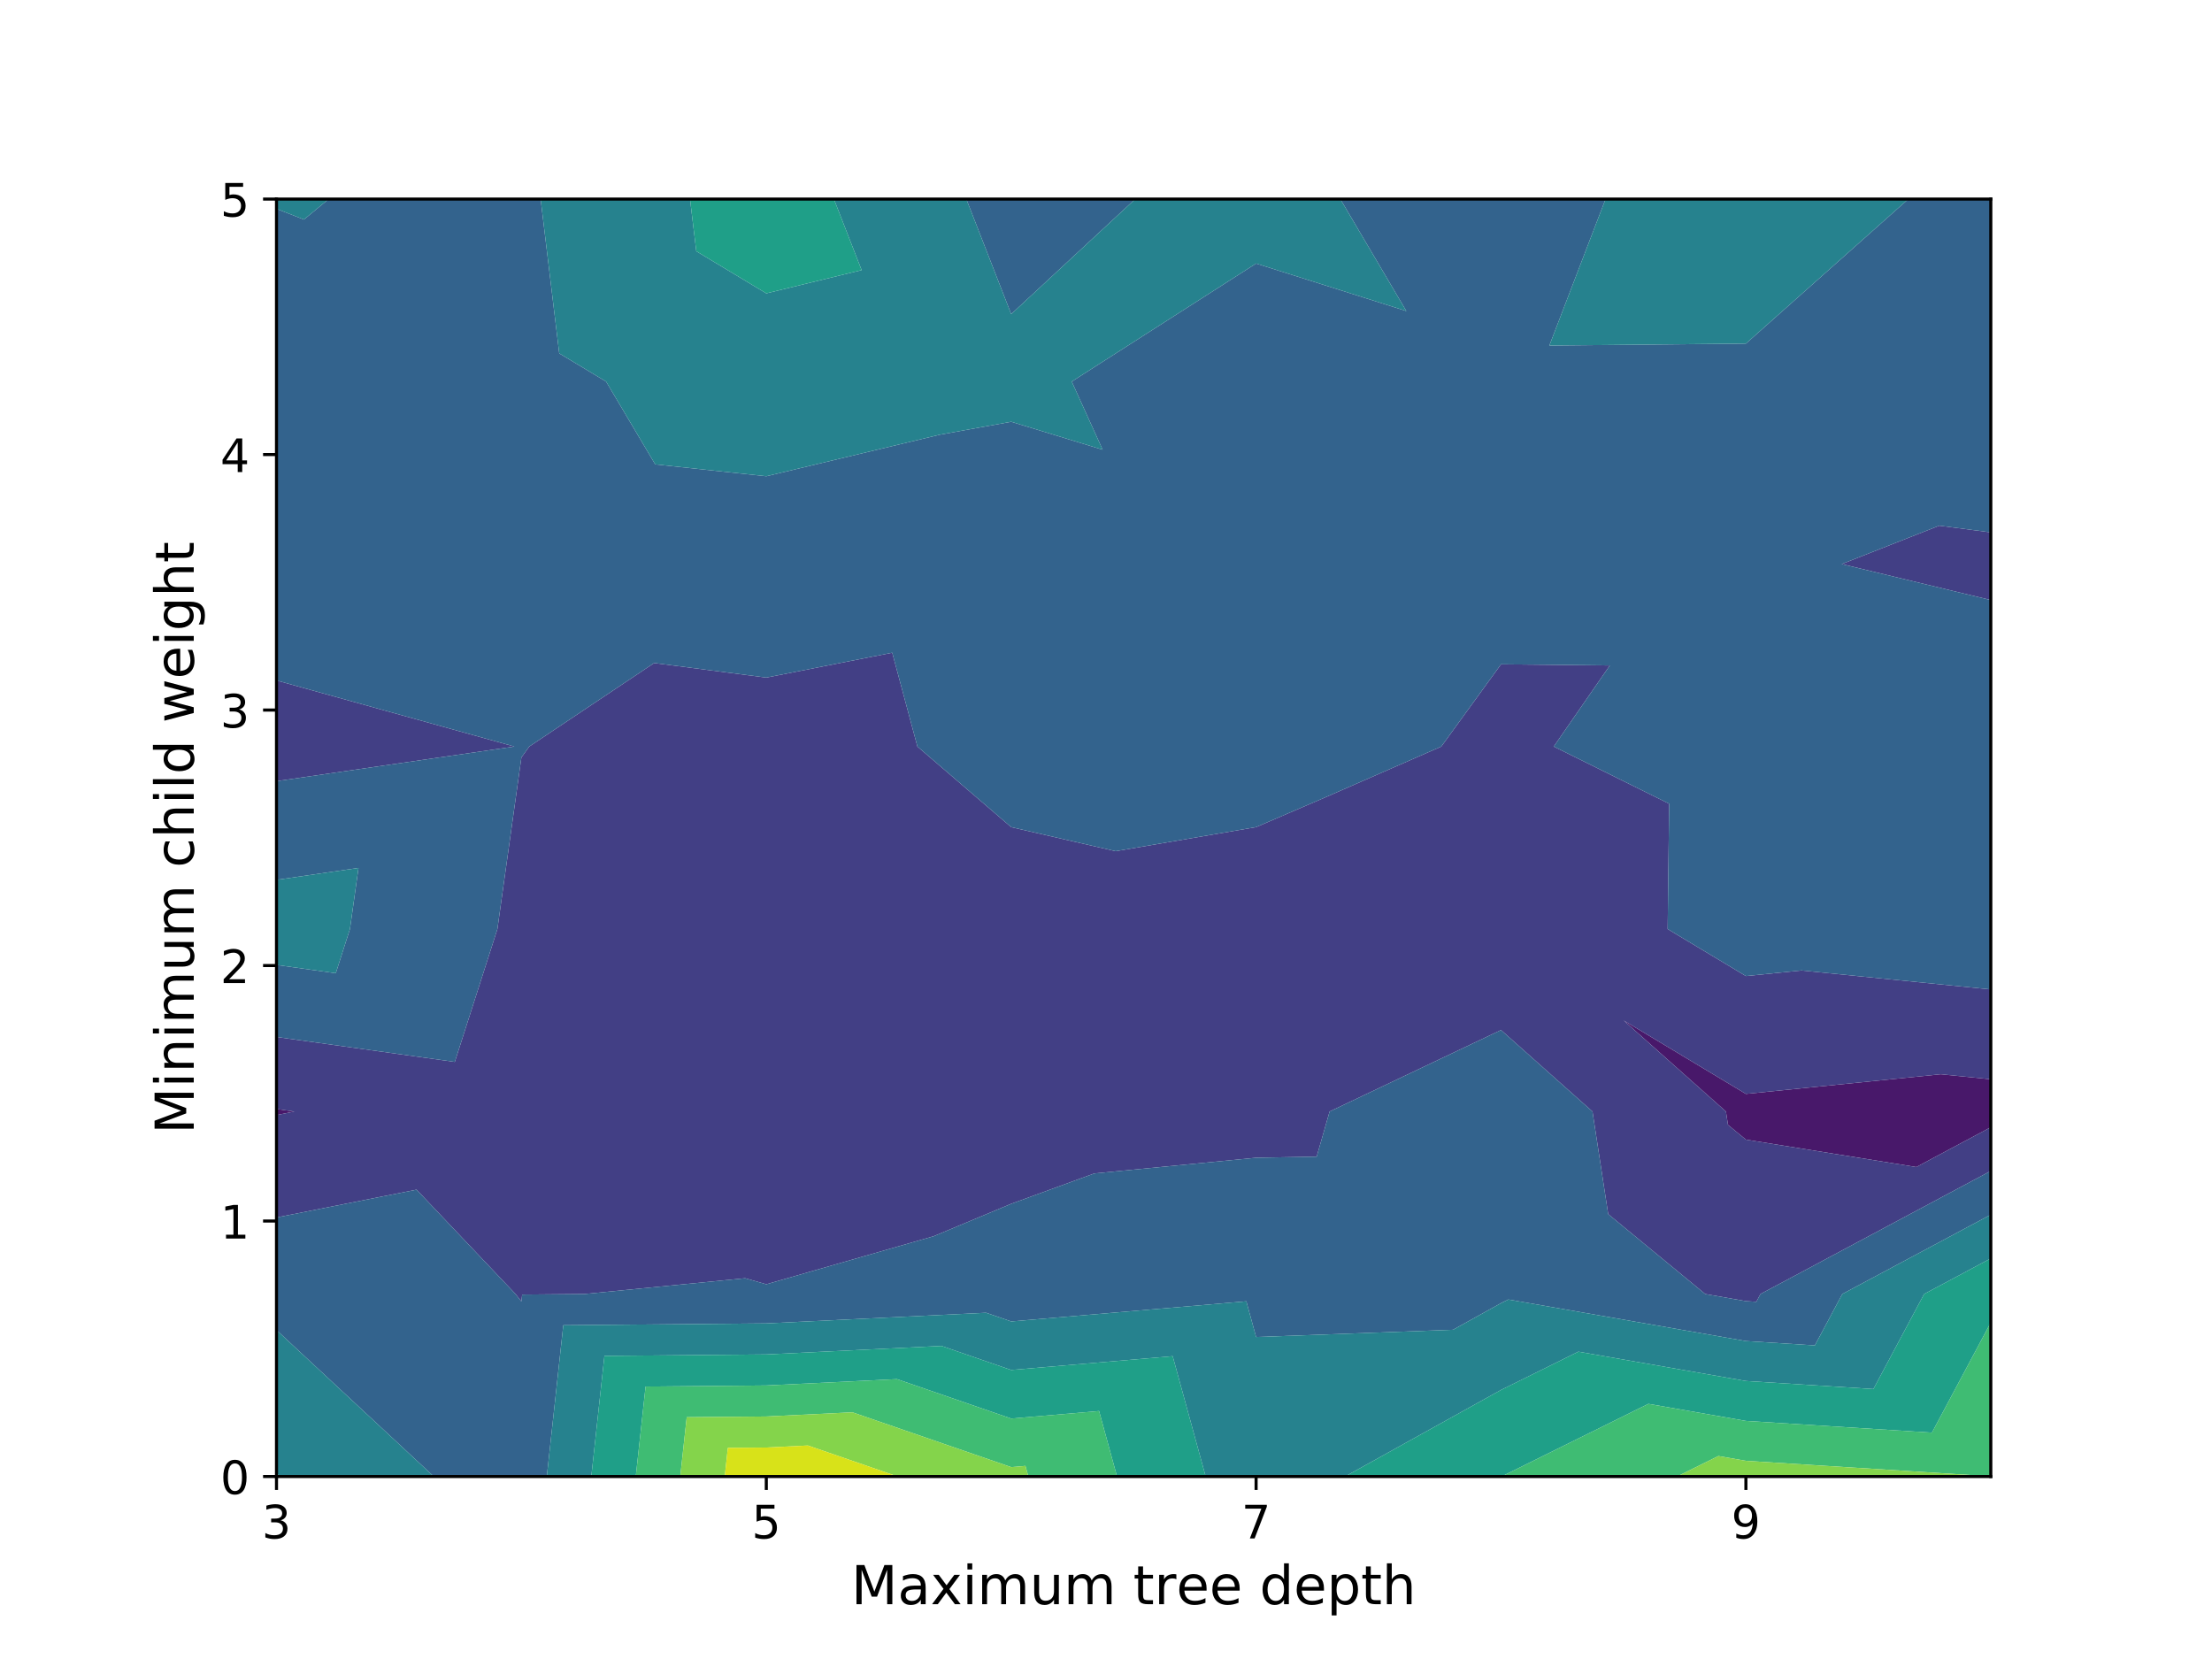
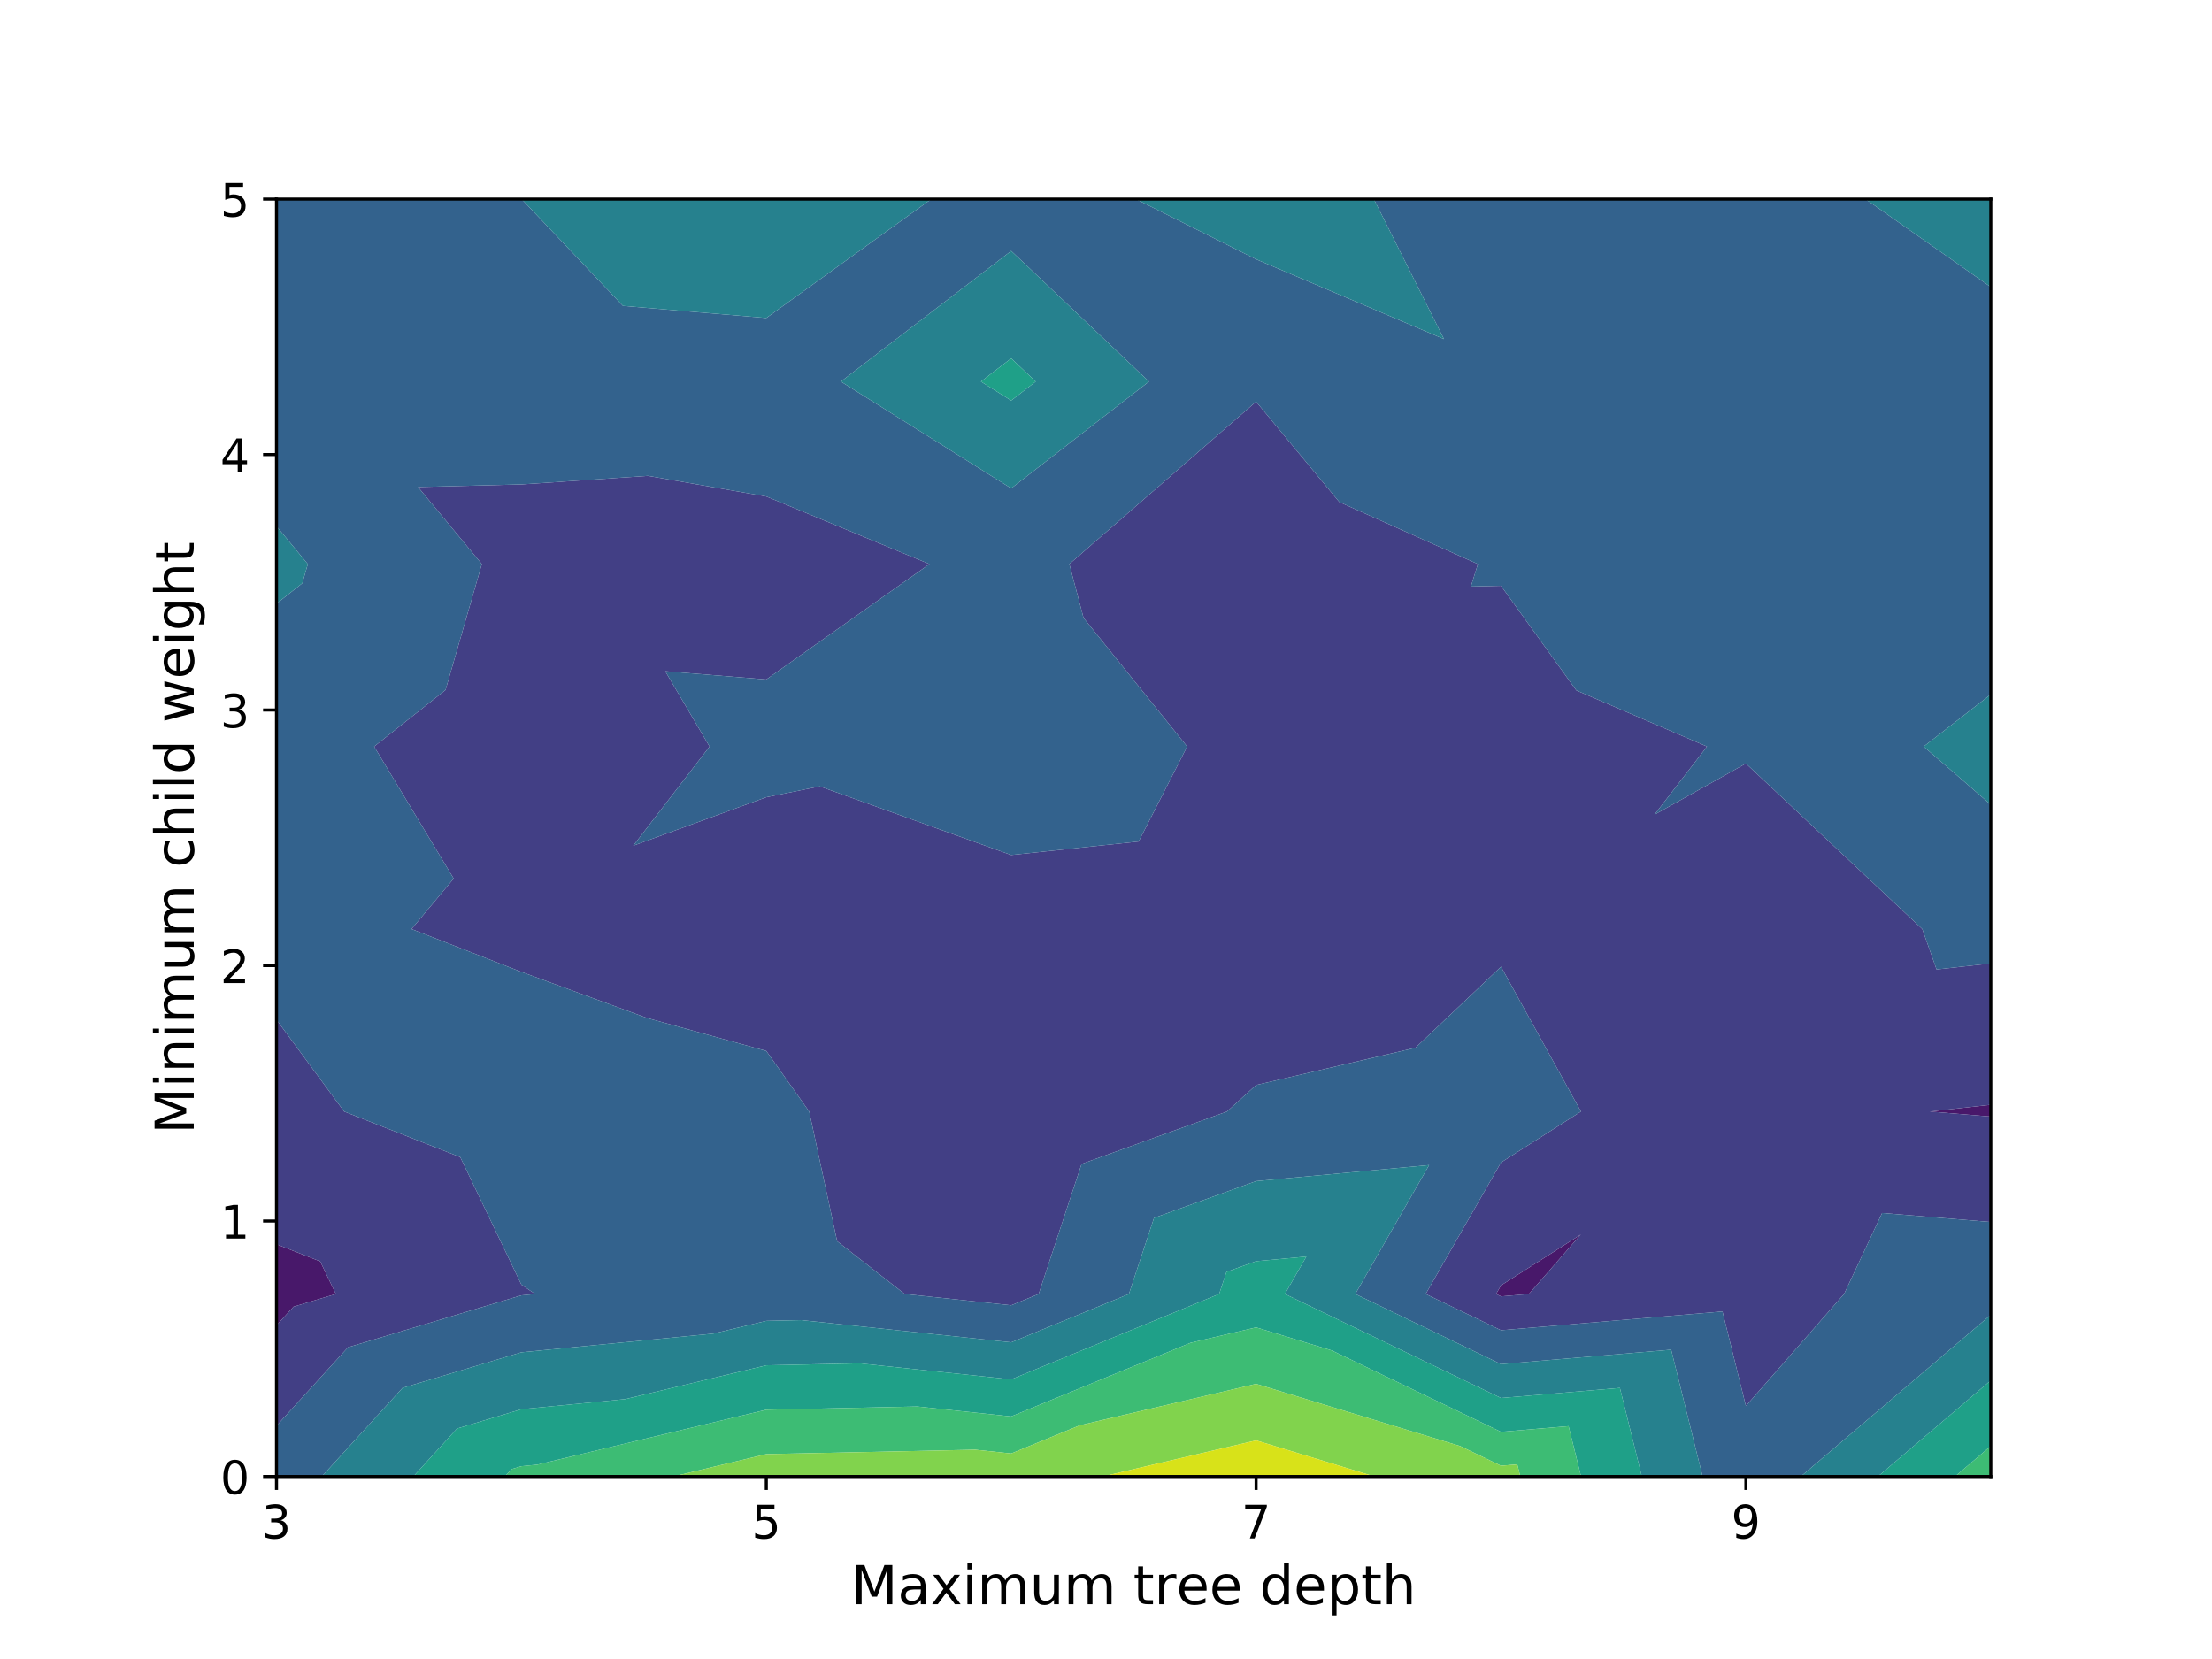
<svg xmlns="http://www.w3.org/2000/svg" xmlns:xlink="http://www.w3.org/1999/xlink" height="432pt" version="1.1" viewBox="0 0 576 432" width="576pt">
  <defs>
    <style type="text/css">
*{stroke-linecap:butt;stroke-linejoin:round;}
  </style>
  </defs>
  <g id="figure_1">
    <g id="patch_1">
      <path d="M 0 432  L 576 432  L 576 0  L 0 0  z " style="fill:#ffffff;" />
    </g>
    <g id="axes_1">
      <g id="patch_2">
        <path d="M 72 384.48  L 518.4 384.48  L 518.4 51.84  L 72 51.84  z " style="fill:#ffffff;" />
      </g>
      <g id="PathCollection_1">
-         <path clip-path="url(#p5f73f8775d)" d="M 72 290.367  L 76.664 289.44  L 72 288.788  L 72 289.44  M 518.4 281.039  L 505.373 279.733  L 454.629 284.851  L 422.803 265.725  L 449.432 289.44  L 449.964 292.916  L 454.629 296.755  L 499.007 303.891  L 518.4 293.529  L 518.4 289.44  " style="fill:#48186a;" />
+         <path clip-path="url(#p8f14a80e13)" d="M 518.4 287.677  L 502.528 289.44  L 518.4 290.755  L 518.4 289.44  M 72 345.126  L 76.432 340.263  L 87.452 336.96  L 83.385 328.476  L 72 324.006  L 72 336.96  M 411.627 321.483  L 390.857 334.725  L 389.577 336.96  L 390.857 337.576  L 398.122 336.96  " style="fill:#48186a;" />
      </g>
      <g id="PathCollection_2">
-         <path clip-path="url(#p5f73f8775d)" d="M 518.4 138.628  L 504.983 136.882  L 479.577 146.88  L 518.4 156.254  L 518.4 146.88  M 72 203.412  L 133.942 194.4  L 72 177.186  L 72 194.4  M 72 288.788  L 76.664 289.44  L 72 290.367  L 72 317.034  L 108.469 309.785  L 134.244 336.96  L 135.771 338.909  L 135.968 337.106  L 152.17 336.96  L 194.026 332.849  L 199.543 334.423  L 243.118 321.911  L 263.314 313.468  L 284.954 305.565  L 327.086 301.473  L 342.856 301.191  L 346.228 289.44  L 390.857 268.225  L 414.679 289.44  L 418.772 316.159  L 444.039 336.96  L 454.629 338.813  L 457.344 338.984  L 458.425 336.96  L 518.4 304.914  L 518.4 293.529  L 499.007 303.891  L 454.629 296.755  L 449.964 292.916  L 449.432 289.44  L 422.803 265.725  L 454.629 284.851  L 505.373 279.733  L 518.4 281.039  L 518.4 257.646  L 469.101 252.704  L 454.629 254.164  L 434.255 241.92  L 434.643 209.293  L 404.595 194.4  L 419.197 173.282  L 390.857 172.988  L 375.307 194.4  L 344.934 207.7  L 327.086 215.378  L 290.521 221.647  L 263.314 215.386  L 238.891 194.4  L 232.332 169.967  L 199.543 176.443  L 170.349 172.646  L 137.813 194.4  L 135.771 197.243  L 129.522 241.92  L 118.432 276.52  L 72 270.026  " style="fill:#423f85;" />
+         <path clip-path="url(#p8f14a80e13)" d="M 518.4 290.755  L 502.528 289.44  L 518.4 287.677  L 518.4 250.875  L 504.277 252.444  L 500.562 241.92  L 454.629 198.82  L 430.811 212.148  L 444.505 194.4  L 410.474 179.782  L 390.857 152.541  L 383.013 152.725  L 384.842 146.88  L 348.759 130.73  L 327.086 104.6  L 278.457 146.88  L 282.156 160.92  L 309.135 194.4  L 296.501 219.13  L 263.314 222.645  L 213.461 204.772  L 199.543 207.599  L 164.887 220.225  L 184.771 194.4  L 173.229 174.792  L 199.543 176.935  L 242.027 146.88  L 199.543 129.282  L 168.714 123.908  L 135.771 126.145  L 108.857 126.824  L 125.471 146.88  L 116.014 179.678  L 97.421 194.4  L 118.141 228.783  L 107.159 241.92  L 135.771 253.084  L 168.467 265.077  L 199.543 273.665  L 210.713 289.44  L 217.987 323.216  L 235.583 336.96  L 263.314 339.896  L 270.464 336.96  L 281.641 303.096  L 319.508 289.44  L 327.086 282.549  L 368.578 272.838  L 390.857 251.723  L 411.68 289.44  L 390.857 302.716  L 371.248 336.96  L 390.857 346.396  L 448.526 341.507  L 454.629 366.117  L 480.193 336.96  L 490.092 315.866  L 518.4 318.211  M 72 324.006  L 83.385 328.476  L 87.452 336.96  L 76.432 340.263  L 72 345.126  L 72 371.275  L 90.625 350.839  L 135.771 337.309  L 139.355 336.96  L 135.771 334.53  L 119.844 301.308  L 89.617 289.44  L 72 265.544  L 72 289.44  M 398.122 336.96  L 390.857 337.576  L 389.577 336.96  L 390.857 334.725  L 411.627 321.483  " style="fill:#423f85;" />
      </g>
      <g id="PathCollection_3">
-         <path clip-path="url(#p5f73f8775d)" d="M 518.4 156.254  L 479.577 146.88  L 504.983 136.882  L 518.4 138.628  L 518.4 99.36  L 518.4 51.84  L 496.932 51.84  L 454.629 89.473  L 403.451 89.975  L 418.081 51.84  L 390.857 51.84  L 349.018 51.84  L 366.204 80.99  L 327.086 68.617  L 279.079 99.36  L 287.12 117.099  L 263.314 109.823  L 244.759 113.186  L 199.543 124.014  L 170.614 120.917  L 157.826 99.36  L 145.626 92.017  L 140.779 51.84  L 135.771 51.84  L 85.59 51.84  L 79.149 57.167  L 72 54.383  L 72 99.36  L 72 146.88  L 72 177.186  L 133.942 194.4  L 72 203.412  L 72 229.117  L 93.35 226.011  L 91.124 241.92  L 87.437 253.423  L 72 251.264  L 72 270.026  L 118.432 276.52  L 129.522 241.92  L 135.771 197.243  L 137.813 194.4  L 170.349 172.646  L 199.543 176.443  L 232.332 169.967  L 238.891 194.4  L 263.314 215.386  L 290.521 221.647  L 327.086 215.378  L 344.934 207.7  L 375.307 194.4  L 390.857 172.988  L 419.197 173.282  L 404.595 194.4  L 434.643 209.293  L 434.255 241.92  L 454.629 254.164  L 469.101 252.704  L 518.4 257.646  L 518.4 241.92  L 518.4 194.4  M 251.628 51.84  L 263.314 81.793  L 295.609 51.84  L 263.314 51.84  M 72 346.352  L 112.965 384.48  L 135.771 384.48  L 142.388 384.48  L 146.681 345.089  L 199.543 344.612  L 256.767 341.839  L 263.314 344.099  L 324.538 338.859  L 327.086 348.155  L 378.362 346.271  L 390.857 339.336  L 392.773 338.388  L 454.629 349.209  L 472.586 350.341  L 479.734 336.96  L 518.4 316.3  L 518.4 304.914  L 458.425 336.96  L 457.344 338.984  L 454.629 338.813  L 444.039 336.96  L 418.772 316.159  L 414.679 289.44  L 390.857 268.225  L 346.228 289.44  L 342.856 301.191  L 327.086 301.473  L 284.954 305.565  L 263.314 313.468  L 243.118 321.911  L 199.543 334.423  L 194.026 332.849  L 152.17 336.96  L 135.968 337.106  L 135.771 338.909  L 134.244 336.96  L 108.469 309.785  L 72 317.034  L 72 336.96  " style="fill:#33638d;" />
+         <path clip-path="url(#p8f14a80e13)" d="M 468.926 384.48  L 518.4 342.378  L 518.4 336.96  L 518.4 318.211  L 490.092 315.866  L 480.193 336.96  L 454.629 366.117  L 448.526 341.507  L 390.857 346.396  L 371.248 336.96  L 390.857 302.716  L 411.68 289.44  L 390.857 251.723  L 368.578 272.838  L 327.086 282.549  L 319.508 289.44  L 281.641 303.096  L 270.464 336.96  L 263.314 339.896  L 235.583 336.96  L 217.987 323.216  L 210.713 289.44  L 199.543 273.665  L 168.467 265.077  L 135.771 253.084  L 107.159 241.92  L 118.141 228.783  L 97.421 194.4  L 116.014 179.678  L 125.471 146.88  L 108.857 126.824  L 135.771 126.145  L 168.714 123.908  L 199.543 129.282  L 242.027 146.88  L 199.543 176.935  L 173.229 174.792  L 184.771 194.4  L 164.887 220.225  L 199.543 207.599  L 213.461 204.772  L 263.314 222.645  L 296.501 219.13  L 309.135 194.4  L 282.156 160.92  L 278.457 146.88  L 327.086 104.6  L 348.759 130.73  L 384.842 146.88  L 383.013 152.725  L 390.857 152.541  L 410.474 179.782  L 444.505 194.4  L 430.811 212.148  L 454.629 198.82  L 500.562 241.92  L 504.277 252.444  L 518.4 250.875  L 518.4 241.92  L 518.4 209.527  L 500.92 194.4  L 518.4 180.828  L 518.4 146.88  L 518.4 99.36  L 518.4 74.748  L 485.768 51.84  L 454.629 51.84  L 390.857 51.84  L 357.741 51.84  L 376.013 88.299  L 327.086 67.512  L 295.787 51.84  L 263.314 51.84  L 242.513 51.84  L 199.543 82.81  L 162.218 79.653  L 135.835 51.84  L 135.771 51.84  L 72 51.84  L 72 99.36  L 72 137.036  L 80.155 146.88  L 78.713 151.882  L 72 157.197  L 72 194.4  L 72 241.92  L 72 265.544  L 89.617 289.44  L 119.844 301.308  L 135.771 334.53  L 139.355 336.96  L 135.771 337.309  L 90.625 350.839  L 72 371.275  L 72 384.48  L 83.798 384.48  L 104.819 361.415  L 135.771 352.139  L 185.7 347.275  L 199.543 343.954  L 208.669 343.76  L 263.314 349.545  L 293.964 336.96  L 300.502 317.151  L 327.086 307.564  L 372.146 303.383  L 352.919 336.96  L 390.857 355.217  L 435.17 351.46  L 443.358 384.48  L 454.629 384.48  M 218.968 99.36  L 263.314 65.339  L 299.198 99.36  L 263.314 127.166  " style="fill:#33628d;" />
      </g>
      <g id="PathCollection_4">
-         <path clip-path="url(#p5f73f8775d)" d="M 418.081 51.84  L 403.451 89.975  L 454.629 89.473  L 496.932 51.84  L 454.629 51.84  M 295.609 51.84  L 263.314 81.793  L 251.628 51.84  L 217.15 51.84  L 224.367 70.338  L 199.543 76.393  L 181.316 65.422  L 179.678 51.84  L 140.779 51.84  L 145.626 92.017  L 157.826 99.36  L 170.614 120.917  L 199.543 124.014  L 244.759 113.186  L 263.314 109.823  L 287.12 117.099  L 279.079 99.36  L 327.086 68.617  L 366.204 80.99  L 349.018 51.84  L 327.086 51.84  M 72 54.383  L 79.149 57.167  L 85.59 51.84  L 72 51.84  M 72 251.264  L 87.437 253.423  L 91.124 241.92  L 93.35 226.011  L 72 229.117  L 72 241.92  M 72 383.509  L 73.043 384.48  L 112.965 384.48  L 72 346.352  M 153.972 384.48  L 157.394 353.072  L 199.543 352.692  L 245.17 350.481  L 263.314 356.743  L 305.367 353.144  L 313.955 384.48  L 327.086 384.48  L 350.249 384.48  L 390.857 361.941  L 411.006 351.974  L 454.629 359.605  L 487.828 361.699  L 501.042 336.96  L 518.4 327.685  L 518.4 316.3  L 479.734 336.96  L 472.586 350.341  L 454.629 349.209  L 392.773 338.388  L 390.857 339.336  L 378.362 346.271  L 327.086 348.155  L 324.538 338.859  L 263.314 344.099  L 256.767 341.839  L 199.543 344.612  L 146.681 345.089  L 142.388 384.48  " style="fill:#26828e;" />
+         <path clip-path="url(#p8f14a80e13)" d="M 488.999 384.48  L 518.4 359.46  L 518.4 342.378  L 468.926 384.48  M 518.4 180.828  L 500.92 194.4  L 518.4 209.527  L 518.4 194.4  M 485.768 51.84  L 518.4 74.748  L 518.4 51.84  M 295.787 51.84  L 327.086 67.512  L 376.013 88.299  L 357.741 51.84  L 327.086 51.84  M 135.835 51.84  L 162.218 79.653  L 199.543 82.81  L 242.513 51.84  L 199.543 51.84  M 72 157.197  L 78.713 151.882  L 80.155 146.88  L 72 137.036  L 72 146.88  M 107.63 384.48  L 119.012 371.992  L 135.771 366.969  L 162.805 364.335  L 199.543 355.523  L 223.763 355.008  L 263.314 359.194  L 317.465 336.96  L 319.364 331.206  L 327.086 328.421  L 340.174 327.207  L 334.59 336.96  L 390.857 364.037  L 421.814 361.412  L 427.533 384.48  L 443.358 384.48  L 435.17 351.46  L 390.857 355.217  L 352.919 336.96  L 372.146 303.383  L 327.086 307.564  L 300.502 317.151  L 293.964 336.96  L 263.314 349.545  L 208.669 343.76  L 199.543 343.954  L 185.7 347.275  L 135.771 352.139  L 104.819 361.415  L 83.798 384.48  M 263.314 127.166  L 299.198 99.36  L 263.314 65.339  L 218.968 99.36  M 255.43 99.36  L 263.314 93.311  L 269.694 99.36  L 263.314 104.304  " style="fill:#26818e;" />
      </g>
      <g id="PathCollection_5">
-         <path clip-path="url(#p5f73f8775d)" d="M 179.678 51.84  L 181.316 65.422  L 199.543 76.393  L 224.367 70.338  L 217.15 51.84  L 199.543 51.84  M 73.043 384.48  L 72 383.509  L 72 384.48  M 165.555 384.48  L 168.107 361.056  L 199.543 360.771  L 233.572 359.122  L 263.314 369.388  L 286.196 367.43  L 290.869 384.48  L 313.955 384.48  L 305.367 353.144  L 263.314 356.743  L 245.17 350.481  L 199.543 352.692  L 157.394 353.072  L 153.972 384.48  M 390.991 384.48  L 429.238 365.56  L 454.629 370.002  L 503.069 373.056  L 518.4 344.355  L 518.4 336.96  L 518.4 327.685  L 501.042 336.96  L 487.828 361.699  L 454.629 359.605  L 411.006 351.974  L 390.857 361.941  L 350.249 384.48  L 390.857 384.48  " style="fill:#1f9f88;" />
+         <path clip-path="url(#p8f14a80e13)" d="M 509.073 384.48  L 518.4 376.543  L 518.4 359.46  L 488.999 384.48  M 131.463 384.48  L 133.206 382.568  L 135.771 381.799  L 139.91 381.396  L 199.543 367.091  L 238.856 366.255  L 263.314 368.844  L 310.051 349.654  L 327.086 345.651  L 346.822 351.667  L 390.857 372.857  L 408.457 371.365  L 411.709 384.48  L 427.533 384.48  L 421.814 361.412  L 390.857 364.037  L 334.59 336.96  L 340.174 327.207  L 327.086 328.421  L 319.364 331.206  L 317.465 336.96  L 263.314 359.194  L 223.763 355.008  L 199.543 355.523  L 162.805 364.335  L 135.771 366.969  L 119.012 371.992  L 107.63 384.48  M 263.314 104.304  L 269.694 99.36  L 263.314 93.311  L 255.43 99.36  " style="fill:#1fa088;" />
      </g>
      <g id="PathCollection_6">
-         <path clip-path="url(#p5f73f8775d)" d="M 177.138 384.48  L 178.821 369.039  L 199.543 368.851  L 221.975 367.764  L 263.314 382.033  L 267.024 381.715  L 267.782 384.48  L 290.869 384.48  L 286.196 367.43  L 263.314 369.388  L 233.572 359.122  L 199.543 360.771  L 168.107 361.056  L 165.555 384.48  M 436.687 384.48  L 447.47 379.146  L 454.629 380.398  L 518.311 384.413  L 518.4 384.246  L 518.4 344.355  L 503.069 373.056  L 454.629 370.002  L 429.238 365.56  L 390.991 384.48  " style="fill:#3fbc73;" />
+         <path clip-path="url(#p8f14a80e13)" d="M 518.4 376.543  L 509.073 384.48  L 518.4 384.48  M 175.278 384.48  L 199.543 378.659  L 253.95 377.502  L 263.314 378.493  L 281.209 371.146  L 327.086 360.366  L 380.24 376.568  L 390.857 381.678  L 395.101 381.318  L 395.885 384.48  L 411.709 384.48  L 408.457 371.365  L 390.857 372.857  L 346.822 351.667  L 327.086 345.651  L 310.051 349.654  L 263.314 368.844  L 238.856 366.255  L 199.543 367.091  L 139.91 381.396  L 135.771 381.799  L 133.206 382.568  L 131.463 384.48  L 135.771 384.48  " style="fill:#3dbc74;" />
      </g>
      <g id="PathCollection_7">
-         <path clip-path="url(#p5f73f8775d)" d="M 188.721 384.48  L 189.534 377.022  L 199.543 376.931  L 210.378 376.406  L 233.77 384.48  L 263.314 384.48  L 267.782 384.48  L 267.024 381.715  L 263.314 382.033  L 221.975 367.764  L 199.543 368.851  L 178.821 369.039  L 177.138 384.48  M 518.4 384.246  L 518.311 384.413  L 454.629 380.398  L 447.47 379.146  L 436.687 384.48  L 454.629 384.48  L 518.4 384.48  " style="fill:#84d44b;" />
+         <path clip-path="url(#p8f14a80e13)" d="M 287.084 384.48  L 327.086 375.08  L 357.922 384.48  L 390.857 384.48  L 395.885 384.48  L 395.101 381.318  L 390.857 381.678  L 380.24 376.568  L 327.086 360.366  L 281.209 371.146  L 263.314 378.493  L 253.95 377.502  L 199.543 378.659  L 175.278 384.48  L 199.543 384.48  L 263.314 384.48  " style="fill:#81d34d;" />
      </g>
      <g id="PathCollection_8">
-         <path clip-path="url(#p5f73f8775d)" d="M 233.77 384.48  L 210.378 376.406  L 199.543 376.931  L 189.534 377.022  L 188.721 384.48  L 199.543 384.48  " style="fill:#d8e219;" />
+         <path clip-path="url(#p8f14a80e13)" d="M 357.922 384.48  L 327.086 375.08  L 287.084 384.48  L 327.086 384.48  " style="fill:#d8e219;" />
      </g>
      <g id="matplotlib.axis_1">
        <g id="xtick_1">
          <g id="line2d_1">
            <defs>
-               <path d="M 0 0  L 0 3.5  " id="m607567ef5c" style="stroke:#000000;stroke-width:0.8;" />
-             </defs>
-             <g>
-               <use style="stroke:#000000;stroke-width:0.8;" x="72" xlink:href="#m607567ef5c" y="384.48" />
+               <path d="M 0 0  L 0 3.5  " id="m00d4e4b9c8" style="stroke:#000000;stroke-width:0.8;" />
+             </defs>
+             <g>
+               <use style="stroke:#000000;stroke-width:0.8;" x="72" xlink:href="#m00d4e4b9c8" y="384.48" />
            </g>
          </g>
          <g id="text_1">
            <defs>
              <path d="M 40.578 39.312  Q 47.656 37.797 51.625 33  Q 55.609 28.219 55.609 21.188  Q 55.609 10.406 48.188 4.484  Q 40.766 -1.422 27.094 -1.422  Q 22.516 -1.422 17.656 -0.516  Q 12.797 0.391 7.625 2.203  L 7.625 11.719  Q 11.719 9.328 16.594 8.109  Q 21.484 6.891 26.812 6.891  Q 36.078 6.891 40.938 10.547  Q 45.797 14.203 45.797 21.188  Q 45.797 27.641 41.281 31.266  Q 36.766 34.906 28.719 34.906  L 20.219 34.906  L 20.219 43.016  L 29.109 43.016  Q 36.375 43.016 40.234 45.922  Q 44.094 48.828 44.094 54.297  Q 44.094 59.906 40.109 62.906  Q 36.141 65.922 28.719 65.922  Q 24.656 65.922 20.016 65.031  Q 15.375 64.156 9.812 62.312  L 9.812 71.094  Q 15.438 72.656 20.344 73.438  Q 25.25 74.219 29.594 74.219  Q 40.828 74.219 47.359 69.109  Q 53.906 64.016 53.906 55.328  Q 53.906 49.266 50.438 45.094  Q 46.969 40.922 40.578 39.312  z " id="DejaVuSans-51" />
            </defs>
            <g transform="translate(68.1825 400.5981)scale(0.12 -0.12)">
              <use xlink:href="#DejaVuSans-51" />
            </g>
          </g>
        </g>
        <g id="xtick_2">
          <g id="line2d_2">
            <g>
-               <use style="stroke:#000000;stroke-width:0.8;" x="199.543" xlink:href="#m607567ef5c" y="384.48" />
+               <use style="stroke:#000000;stroke-width:0.8;" x="199.543" xlink:href="#m00d4e4b9c8" y="384.48" />
            </g>
          </g>
          <g id="text_2">
            <defs>
              <path d="M 10.797 72.906  L 49.516 72.906  L 49.516 64.594  L 19.828 64.594  L 19.828 46.734  Q 21.969 47.469 24.109 47.828  Q 26.266 48.188 28.422 48.188  Q 40.625 48.188 47.75 41.5  Q 54.891 34.812 54.891 23.391  Q 54.891 11.625 47.562 5.094  Q 40.234 -1.422 26.906 -1.422  Q 22.312 -1.422 17.547 -0.641  Q 12.797 0.141 7.719 1.703  L 7.719 11.625  Q 12.109 9.234 16.797 8.062  Q 21.484 6.891 26.703 6.891  Q 35.156 6.891 40.078 11.328  Q 45.016 15.766 45.016 23.391  Q 45.016 31 40.078 35.438  Q 35.156 39.891 26.703 39.891  Q 22.75 39.891 18.812 39.016  Q 14.891 38.141 10.797 36.281  z " id="DejaVuSans-53" />
            </defs>
            <g transform="translate(195.7254 400.5981)scale(0.12 -0.12)">
              <use xlink:href="#DejaVuSans-53" />
            </g>
          </g>
        </g>
        <g id="xtick_3">
          <g id="line2d_3">
            <g>
-               <use style="stroke:#000000;stroke-width:0.8;" x="327.086" xlink:href="#m607567ef5c" y="384.48" />
+               <use style="stroke:#000000;stroke-width:0.8;" x="327.086" xlink:href="#m00d4e4b9c8" y="384.48" />
            </g>
          </g>
          <g id="text_3">
            <defs>
              <path d="M 8.203 72.906  L 55.078 72.906  L 55.078 68.703  L 28.609 0  L 18.312 0  L 43.219 64.594  L 8.203 64.594  z " id="DejaVuSans-55" />
            </defs>
            <g transform="translate(323.2682 400.5981)scale(0.12 -0.12)">
              <use xlink:href="#DejaVuSans-55" />
            </g>
          </g>
        </g>
        <g id="xtick_4">
          <g id="line2d_4">
            <g>
-               <use style="stroke:#000000;stroke-width:0.8;" x="454.629" xlink:href="#m607567ef5c" y="384.48" />
+               <use style="stroke:#000000;stroke-width:0.8;" x="454.629" xlink:href="#m00d4e4b9c8" y="384.48" />
            </g>
          </g>
          <g id="text_4">
            <defs>
              <path d="M 10.984 1.516  L 10.984 10.5  Q 14.703 8.734 18.5 7.812  Q 22.312 6.891 25.984 6.891  Q 35.75 6.891 40.891 13.453  Q 46.047 20.016 46.781 33.406  Q 43.953 29.203 39.594 26.953  Q 35.25 24.703 29.984 24.703  Q 19.047 24.703 12.672 31.312  Q 6.297 37.938 6.297 49.422  Q 6.297 60.641 12.938 67.422  Q 19.578 74.219 30.609 74.219  Q 43.266 74.219 49.922 64.516  Q 56.594 54.828 56.594 36.375  Q 56.594 19.141 48.406 8.859  Q 40.234 -1.422 26.422 -1.422  Q 22.703 -1.422 18.891 -0.688  Q 15.094 0.047 10.984 1.516  z M 30.609 32.422  Q 37.25 32.422 41.125 36.953  Q 45.016 41.5 45.016 49.422  Q 45.016 57.281 41.125 61.844  Q 37.25 66.406 30.609 66.406  Q 23.969 66.406 20.094 61.844  Q 16.219 57.281 16.219 49.422  Q 16.219 41.5 20.094 36.953  Q 23.969 32.422 30.609 32.422  z " id="DejaVuSans-57" />
            </defs>
            <g transform="translate(450.8111 400.5981)scale(0.12 -0.12)">
              <use xlink:href="#DejaVuSans-57" />
            </g>
          </g>
        </g>
        <g id="text_5">
          <defs>
            <path d="M 9.812 72.906  L 24.516 72.906  L 43.109 23.297  L 61.812 72.906  L 76.516 72.906  L 76.516 0  L 66.891 0  L 66.891 64.016  L 48.094 14.016  L 38.188 14.016  L 19.391 64.016  L 19.391 0  L 9.812 0  z " id="DejaVuSans-77" />
            <path d="M 34.281 27.484  Q 23.391 27.484 19.188 25  Q 14.984 22.516 14.984 16.5  Q 14.984 11.719 18.141 8.906  Q 21.297 6.109 26.703 6.109  Q 34.188 6.109 38.703 11.406  Q 43.219 16.703 43.219 25.484  L 43.219 27.484  z M 52.203 31.203  L 52.203 0  L 43.219 0  L 43.219 8.297  Q 40.141 3.328 35.547 0.953  Q 30.953 -1.422 24.312 -1.422  Q 15.922 -1.422 10.953 3.297  Q 6 8.016 6 15.922  Q 6 25.141 12.172 29.828  Q 18.359 34.516 30.609 34.516  L 43.219 34.516  L 43.219 35.406  Q 43.219 41.609 39.141 45  Q 35.062 48.391 27.688 48.391  Q 23 48.391 18.547 47.266  Q 14.109 46.141 10.016 43.891  L 10.016 52.203  Q 14.938 54.109 19.578 55.047  Q 24.219 56 28.609 56  Q 40.484 56 46.344 49.844  Q 52.203 43.703 52.203 31.203  z " id="DejaVuSans-97" />
            <path d="M 54.891 54.688  L 35.109 28.078  L 55.906 0  L 45.312 0  L 29.391 21.484  L 13.484 0  L 2.875 0  L 24.125 28.609  L 4.688 54.688  L 15.281 54.688  L 29.781 35.203  L 44.281 54.688  z " id="DejaVuSans-120" />
            <path d="M 9.422 54.688  L 18.406 54.688  L 18.406 0  L 9.422 0  z M 9.422 75.984  L 18.406 75.984  L 18.406 64.594  L 9.422 64.594  z " id="DejaVuSans-105" />
            <path d="M 52 44.188  Q 55.375 50.25 60.062 53.125  Q 64.75 56 71.094 56  Q 79.641 56 84.281 50.016  Q 88.922 44.047 88.922 33.016  L 88.922 0  L 79.891 0  L 79.891 32.719  Q 79.891 40.578 77.094 44.375  Q 74.312 48.188 68.609 48.188  Q 61.625 48.188 57.562 43.547  Q 53.516 38.922 53.516 30.906  L 53.516 0  L 44.484 0  L 44.484 32.719  Q 44.484 40.625 41.703 44.406  Q 38.922 48.188 33.109 48.188  Q 26.219 48.188 22.156 43.531  Q 18.109 38.875 18.109 30.906  L 18.109 0  L 9.078 0  L 9.078 54.688  L 18.109 54.688  L 18.109 46.188  Q 21.188 51.219 25.484 53.609  Q 29.781 56 35.688 56  Q 41.656 56 45.828 52.969  Q 50 49.953 52 44.188  z " id="DejaVuSans-109" />
            <path d="M 8.5 21.578  L 8.5 54.688  L 17.484 54.688  L 17.484 21.922  Q 17.484 14.156 20.5 10.266  Q 23.531 6.391 29.594 6.391  Q 36.859 6.391 41.078 11.031  Q 45.312 15.672 45.312 23.688  L 45.312 54.688  L 54.297 54.688  L 54.297 0  L 45.312 0  L 45.312 8.406  Q 42.047 3.422 37.719 1  Q 33.406 -1.422 27.688 -1.422  Q 18.266 -1.422 13.375 4.438  Q 8.5 10.297 8.5 21.578  z M 31.109 56  z " id="DejaVuSans-117" />
            <path id="DejaVuSans-32" />
            <path d="M 18.312 70.219  L 18.312 54.688  L 36.812 54.688  L 36.812 47.703  L 18.312 47.703  L 18.312 18.016  Q 18.312 11.328 20.141 9.422  Q 21.969 7.516 27.594 7.516  L 36.812 7.516  L 36.812 0  L 27.594 0  Q 17.188 0 13.234 3.875  Q 9.281 7.766 9.281 18.016  L 9.281 47.703  L 2.688 47.703  L 2.688 54.688  L 9.281 54.688  L 9.281 70.219  z " id="DejaVuSans-116" />
            <path d="M 41.109 46.297  Q 39.594 47.172 37.812 47.578  Q 36.031 48 33.891 48  Q 26.266 48 22.188 43.047  Q 18.109 38.094 18.109 28.812  L 18.109 0  L 9.078 0  L 9.078 54.688  L 18.109 54.688  L 18.109 46.188  Q 20.953 51.172 25.484 53.578  Q 30.031 56 36.531 56  Q 37.453 56 38.578 55.875  Q 39.703 55.766 41.062 55.516  z " id="DejaVuSans-114" />
            <path d="M 56.203 29.594  L 56.203 25.203  L 14.891 25.203  Q 15.484 15.922 20.484 11.062  Q 25.484 6.203 34.422 6.203  Q 39.594 6.203 44.453 7.469  Q 49.312 8.734 54.109 11.281  L 54.109 2.781  Q 49.266 0.734 44.188 -0.344  Q 39.109 -1.422 33.891 -1.422  Q 20.797 -1.422 13.156 6.188  Q 5.516 13.812 5.516 26.812  Q 5.516 40.234 12.766 48.109  Q 20.016 56 32.328 56  Q 43.359 56 49.781 48.891  Q 56.203 41.797 56.203 29.594  z M 47.219 32.234  Q 47.125 39.594 43.094 43.984  Q 39.062 48.391 32.422 48.391  Q 24.906 48.391 20.391 44.141  Q 15.875 39.891 15.188 32.172  z " id="DejaVuSans-101" />
            <path d="M 45.406 46.391  L 45.406 75.984  L 54.391 75.984  L 54.391 0  L 45.406 0  L 45.406 8.203  Q 42.578 3.328 38.25 0.953  Q 33.938 -1.422 27.875 -1.422  Q 17.969 -1.422 11.734 6.484  Q 5.516 14.406 5.516 27.297  Q 5.516 40.188 11.734 48.094  Q 17.969 56 27.875 56  Q 33.938 56 38.25 53.625  Q 42.578 51.266 45.406 46.391  z M 14.797 27.297  Q 14.797 17.391 18.875 11.75  Q 22.953 6.109 30.078 6.109  Q 37.203 6.109 41.297 11.75  Q 45.406 17.391 45.406 27.297  Q 45.406 37.203 41.297 42.844  Q 37.203 48.484 30.078 48.484  Q 22.953 48.484 18.875 42.844  Q 14.797 37.203 14.797 27.297  z " id="DejaVuSans-100" />
            <path d="M 18.109 8.203  L 18.109 -20.797  L 9.078 -20.797  L 9.078 54.688  L 18.109 54.688  L 18.109 46.391  Q 20.953 51.266 25.266 53.625  Q 29.594 56 35.594 56  Q 45.562 56 51.781 48.094  Q 58.016 40.188 58.016 27.297  Q 58.016 14.406 51.781 6.484  Q 45.562 -1.422 35.594 -1.422  Q 29.594 -1.422 25.266 0.953  Q 20.953 3.328 18.109 8.203  z M 48.688 27.297  Q 48.688 37.203 44.609 42.844  Q 40.531 48.484 33.406 48.484  Q 26.266 48.484 22.188 42.844  Q 18.109 37.203 18.109 27.297  Q 18.109 17.391 22.188 11.75  Q 26.266 6.109 33.406 6.109  Q 40.531 6.109 44.609 11.75  Q 48.688 17.391 48.688 27.297  z " id="DejaVuSans-112" />
            <path d="M 54.891 33.016  L 54.891 0  L 45.906 0  L 45.906 32.719  Q 45.906 40.484 42.875 44.328  Q 39.844 48.188 33.797 48.188  Q 26.516 48.188 22.312 43.547  Q 18.109 38.922 18.109 30.906  L 18.109 0  L 9.078 0  L 9.078 75.984  L 18.109 75.984  L 18.109 46.188  Q 21.344 51.125 25.703 53.562  Q 30.078 56 35.797 56  Q 45.219 56 50.047 50.172  Q 54.891 44.344 54.891 33.016  z " id="DejaVuSans-104" />
          </defs>
          <g transform="translate(221.6508 417.7316)scale(0.14 -0.14)">
            <use xlink:href="#DejaVuSans-77" />
            <use x="86.279" xlink:href="#DejaVuSans-97" />
            <use x="147.559" xlink:href="#DejaVuSans-120" />
            <use x="206.738" xlink:href="#DejaVuSans-105" />
            <use x="234.521" xlink:href="#DejaVuSans-109" />
            <use x="331.934" xlink:href="#DejaVuSans-117" />
            <use x="395.312" xlink:href="#DejaVuSans-109" />
            <use x="492.725" xlink:href="#DejaVuSans-32" />
            <use x="524.512" xlink:href="#DejaVuSans-116" />
            <use x="563.721" xlink:href="#DejaVuSans-114" />
            <use x="604.803" xlink:href="#DejaVuSans-101" />
            <use x="666.326" xlink:href="#DejaVuSans-101" />
            <use x="727.85" xlink:href="#DejaVuSans-32" />
            <use x="759.637" xlink:href="#DejaVuSans-100" />
            <use x="823.113" xlink:href="#DejaVuSans-101" />
            <use x="884.637" xlink:href="#DejaVuSans-112" />
            <use x="948.113" xlink:href="#DejaVuSans-116" />
            <use x="987.322" xlink:href="#DejaVuSans-104" />
          </g>
        </g>
      </g>
      <g id="matplotlib.axis_2">
        <g id="ytick_1">
          <g id="line2d_5">
            <defs>
-               <path d="M 0 0  L -3.5 0  " id="mcc198bce53" style="stroke:#000000;stroke-width:0.8;" />
-             </defs>
-             <g>
-               <use style="stroke:#000000;stroke-width:0.8;" x="72" xlink:href="#mcc198bce53" y="384.48" />
+               <path d="M 0 0  L -3.5 0  " id="ma02bec63a0" style="stroke:#000000;stroke-width:0.8;" />
+             </defs>
+             <g>
+               <use style="stroke:#000000;stroke-width:0.8;" x="72" xlink:href="#ma02bec63a0" y="384.48" />
            </g>
          </g>
          <g id="text_6">
            <defs>
              <path d="M 31.781 66.406  Q 24.172 66.406 20.328 58.906  Q 16.5 51.422 16.5 36.375  Q 16.5 21.391 20.328 13.891  Q 24.172 6.391 31.781 6.391  Q 39.453 6.391 43.281 13.891  Q 47.125 21.391 47.125 36.375  Q 47.125 51.422 43.281 58.906  Q 39.453 66.406 31.781 66.406  z M 31.781 74.219  Q 44.047 74.219 50.516 64.516  Q 56.984 54.828 56.984 36.375  Q 56.984 17.969 50.516 8.266  Q 44.047 -1.422 31.781 -1.422  Q 19.531 -1.422 13.062 8.266  Q 6.594 17.969 6.594 36.375  Q 6.594 54.828 13.062 64.516  Q 19.531 74.219 31.781 74.219  z " id="DejaVuSans-48" />
            </defs>
            <g transform="translate(57.365 389.0391)scale(0.12 -0.12)">
              <use xlink:href="#DejaVuSans-48" />
            </g>
          </g>
        </g>
        <g id="ytick_2">
          <g id="line2d_6">
            <g>
-               <use style="stroke:#000000;stroke-width:0.8;" x="72" xlink:href="#mcc198bce53" y="317.952" />
+               <use style="stroke:#000000;stroke-width:0.8;" x="72" xlink:href="#ma02bec63a0" y="317.952" />
            </g>
          </g>
          <g id="text_7">
            <defs>
              <path d="M 12.406 8.297  L 28.516 8.297  L 28.516 63.922  L 10.984 60.406  L 10.984 69.391  L 28.422 72.906  L 38.281 72.906  L 38.281 8.297  L 54.391 8.297  L 54.391 0  L 12.406 0  z " id="DejaVuSans-49" />
            </defs>
            <g transform="translate(57.365 322.5111)scale(0.12 -0.12)">
              <use xlink:href="#DejaVuSans-49" />
            </g>
          </g>
        </g>
        <g id="ytick_3">
          <g id="line2d_7">
            <g>
-               <use style="stroke:#000000;stroke-width:0.8;" x="72" xlink:href="#mcc198bce53" y="251.424" />
+               <use style="stroke:#000000;stroke-width:0.8;" x="72" xlink:href="#ma02bec63a0" y="251.424" />
            </g>
          </g>
          <g id="text_8">
            <defs>
              <path d="M 19.188 8.297  L 53.609 8.297  L 53.609 0  L 7.328 0  L 7.328 8.297  Q 12.938 14.109 22.625 23.891  Q 32.328 33.688 34.812 36.531  Q 39.547 41.844 41.422 45.531  Q 43.312 49.219 43.312 52.781  Q 43.312 58.594 39.234 62.25  Q 35.156 65.922 28.609 65.922  Q 23.969 65.922 18.812 64.312  Q 13.672 62.703 7.812 59.422  L 7.812 69.391  Q 13.766 71.781 18.938 73  Q 24.125 74.219 28.422 74.219  Q 39.75 74.219 46.484 68.547  Q 53.219 62.891 53.219 53.422  Q 53.219 48.922 51.531 44.891  Q 49.859 40.875 45.406 35.406  Q 44.188 33.984 37.641 27.219  Q 31.109 20.453 19.188 8.297  z " id="DejaVuSans-50" />
            </defs>
            <g transform="translate(57.365 255.9831)scale(0.12 -0.12)">
              <use xlink:href="#DejaVuSans-50" />
            </g>
          </g>
        </g>
        <g id="ytick_4">
          <g id="line2d_8">
            <g>
-               <use style="stroke:#000000;stroke-width:0.8;" x="72" xlink:href="#mcc198bce53" y="184.896" />
+               <use style="stroke:#000000;stroke-width:0.8;" x="72" xlink:href="#ma02bec63a0" y="184.896" />
            </g>
          </g>
          <g id="text_9">
            <g transform="translate(57.365 189.4551)scale(0.12 -0.12)">
              <use xlink:href="#DejaVuSans-51" />
            </g>
          </g>
        </g>
        <g id="ytick_5">
          <g id="line2d_9">
            <g>
-               <use style="stroke:#000000;stroke-width:0.8;" x="72" xlink:href="#mcc198bce53" y="118.368" />
+               <use style="stroke:#000000;stroke-width:0.8;" x="72" xlink:href="#ma02bec63a0" y="118.368" />
            </g>
          </g>
          <g id="text_10">
            <defs>
              <path d="M 37.797 64.312  L 12.891 25.391  L 37.797 25.391  z M 35.203 72.906  L 47.609 72.906  L 47.609 25.391  L 58.016 25.391  L 58.016 17.188  L 47.609 17.188  L 47.609 0  L 37.797 0  L 37.797 17.188  L 4.891 17.188  L 4.891 26.703  z " id="DejaVuSans-52" />
            </defs>
            <g transform="translate(57.365 122.9271)scale(0.12 -0.12)">
              <use xlink:href="#DejaVuSans-52" />
            </g>
          </g>
        </g>
        <g id="ytick_6">
          <g id="line2d_10">
            <g>
-               <use style="stroke:#000000;stroke-width:0.8;" x="72" xlink:href="#mcc198bce53" y="51.84" />
+               <use style="stroke:#000000;stroke-width:0.8;" x="72" xlink:href="#ma02bec63a0" y="51.84" />
            </g>
          </g>
          <g id="text_11">
            <g transform="translate(57.365 56.39906)scale(0.12 -0.12)">
              <use xlink:href="#DejaVuSans-53" />
            </g>
          </g>
        </g>
        <g id="text_12">
          <defs>
            <path d="M 54.891 33.016  L 54.891 0  L 45.906 0  L 45.906 32.719  Q 45.906 40.484 42.875 44.328  Q 39.844 48.188 33.797 48.188  Q 26.516 48.188 22.312 43.547  Q 18.109 38.922 18.109 30.906  L 18.109 0  L 9.078 0  L 9.078 54.688  L 18.109 54.688  L 18.109 46.188  Q 21.344 51.125 25.703 53.562  Q 30.078 56 35.797 56  Q 45.219 56 50.047 50.172  Q 54.891 44.344 54.891 33.016  z " id="DejaVuSans-110" />
            <path d="M 48.781 52.594  L 48.781 44.188  Q 44.969 46.297 41.141 47.344  Q 37.312 48.391 33.406 48.391  Q 24.656 48.391 19.812 42.844  Q 14.984 37.312 14.984 27.297  Q 14.984 17.281 19.812 11.734  Q 24.656 6.203 33.406 6.203  Q 37.312 6.203 41.141 7.25  Q 44.969 8.297 48.781 10.406  L 48.781 2.094  Q 45.016 0.344 40.984 -0.531  Q 36.969 -1.422 32.422 -1.422  Q 20.062 -1.422 12.781 6.344  Q 5.516 14.109 5.516 27.297  Q 5.516 40.672 12.859 48.328  Q 20.219 56 33.016 56  Q 37.156 56 41.109 55.141  Q 45.062 54.297 48.781 52.594  z " id="DejaVuSans-99" />
            <path d="M 9.422 75.984  L 18.406 75.984  L 18.406 0  L 9.422 0  z " id="DejaVuSans-108" />
            <path d="M 4.203 54.688  L 13.188 54.688  L 24.422 12.016  L 35.594 54.688  L 46.188 54.688  L 57.422 12.016  L 68.609 54.688  L 77.594 54.688  L 63.281 0  L 52.688 0  L 40.922 44.828  L 29.109 0  L 18.5 0  z " id="DejaVuSans-119" />
            <path d="M 45.406 27.984  Q 45.406 37.75 41.375 43.109  Q 37.359 48.484 30.078 48.484  Q 22.859 48.484 18.828 43.109  Q 14.797 37.75 14.797 27.984  Q 14.797 18.266 18.828 12.891  Q 22.859 7.516 30.078 7.516  Q 37.359 7.516 41.375 12.891  Q 45.406 18.266 45.406 27.984  z M 54.391 6.781  Q 54.391 -7.172 48.188 -13.984  Q 42 -20.797 29.203 -20.797  Q 24.469 -20.797 20.266 -20.094  Q 16.062 -19.391 12.109 -17.922  L 12.109 -9.188  Q 16.062 -11.328 19.922 -12.344  Q 23.781 -13.375 27.781 -13.375  Q 36.625 -13.375 41.016 -8.766  Q 45.406 -4.156 45.406 5.172  L 45.406 9.625  Q 42.625 4.781 38.281 2.391  Q 33.938 0 27.875 0  Q 17.828 0 11.672 7.656  Q 5.516 15.328 5.516 27.984  Q 5.516 40.672 11.672 48.328  Q 17.828 56 27.875 56  Q 33.938 56 38.281 53.609  Q 42.625 51.219 45.406 46.391  L 45.406 54.688  L 54.391 54.688  z " id="DejaVuSans-103" />
          </defs>
          <g transform="translate(50.45344 295.2672)rotate(-90)scale(0.14 -0.14)">
            <use xlink:href="#DejaVuSans-77" />
            <use x="86.279" xlink:href="#DejaVuSans-105" />
            <use x="114.062" xlink:href="#DejaVuSans-110" />
            <use x="177.441" xlink:href="#DejaVuSans-105" />
            <use x="205.225" xlink:href="#DejaVuSans-109" />
            <use x="302.637" xlink:href="#DejaVuSans-117" />
            <use x="366.016" xlink:href="#DejaVuSans-109" />
            <use x="463.428" xlink:href="#DejaVuSans-32" />
            <use x="495.215" xlink:href="#DejaVuSans-99" />
            <use x="550.195" xlink:href="#DejaVuSans-104" />
            <use x="613.574" xlink:href="#DejaVuSans-105" />
            <use x="641.357" xlink:href="#DejaVuSans-108" />
            <use x="669.141" xlink:href="#DejaVuSans-100" />
            <use x="732.617" xlink:href="#DejaVuSans-32" />
            <use x="764.404" xlink:href="#DejaVuSans-119" />
            <use x="846.191" xlink:href="#DejaVuSans-101" />
            <use x="907.715" xlink:href="#DejaVuSans-105" />
            <use x="935.498" xlink:href="#DejaVuSans-103" />
            <use x="998.975" xlink:href="#DejaVuSans-104" />
            <use x="1062.354" xlink:href="#DejaVuSans-116" />
          </g>
        </g>
      </g>
      <g id="patch_3">
        <path d="M 72 384.48  L 72 51.84  " style="fill:none;stroke:#000000;stroke-linecap:square;stroke-linejoin:miter;stroke-width:0.8;" />
      </g>
      <g id="patch_4">
        <path d="M 518.4 384.48  L 518.4 51.84  " style="fill:none;stroke:#000000;stroke-linecap:square;stroke-linejoin:miter;stroke-width:0.8;" />
      </g>
      <g id="patch_5">
        <path d="M 72 384.48  L 518.4 384.48  " style="fill:none;stroke:#000000;stroke-linecap:square;stroke-linejoin:miter;stroke-width:0.8;" />
      </g>
      <g id="patch_6">
        <path d="M 72 51.84  L 518.4 51.84  " style="fill:none;stroke:#000000;stroke-linecap:square;stroke-linejoin:miter;stroke-width:0.8;" />
      </g>
    </g>
  </g>
  <defs>
-     <clipPath id="p5f73f8775d">
+     <clipPath id="p8f14a80e13">
      <rect height="332.64" width="446.4" x="72" y="51.84" />
    </clipPath>
  </defs>
</svg>
